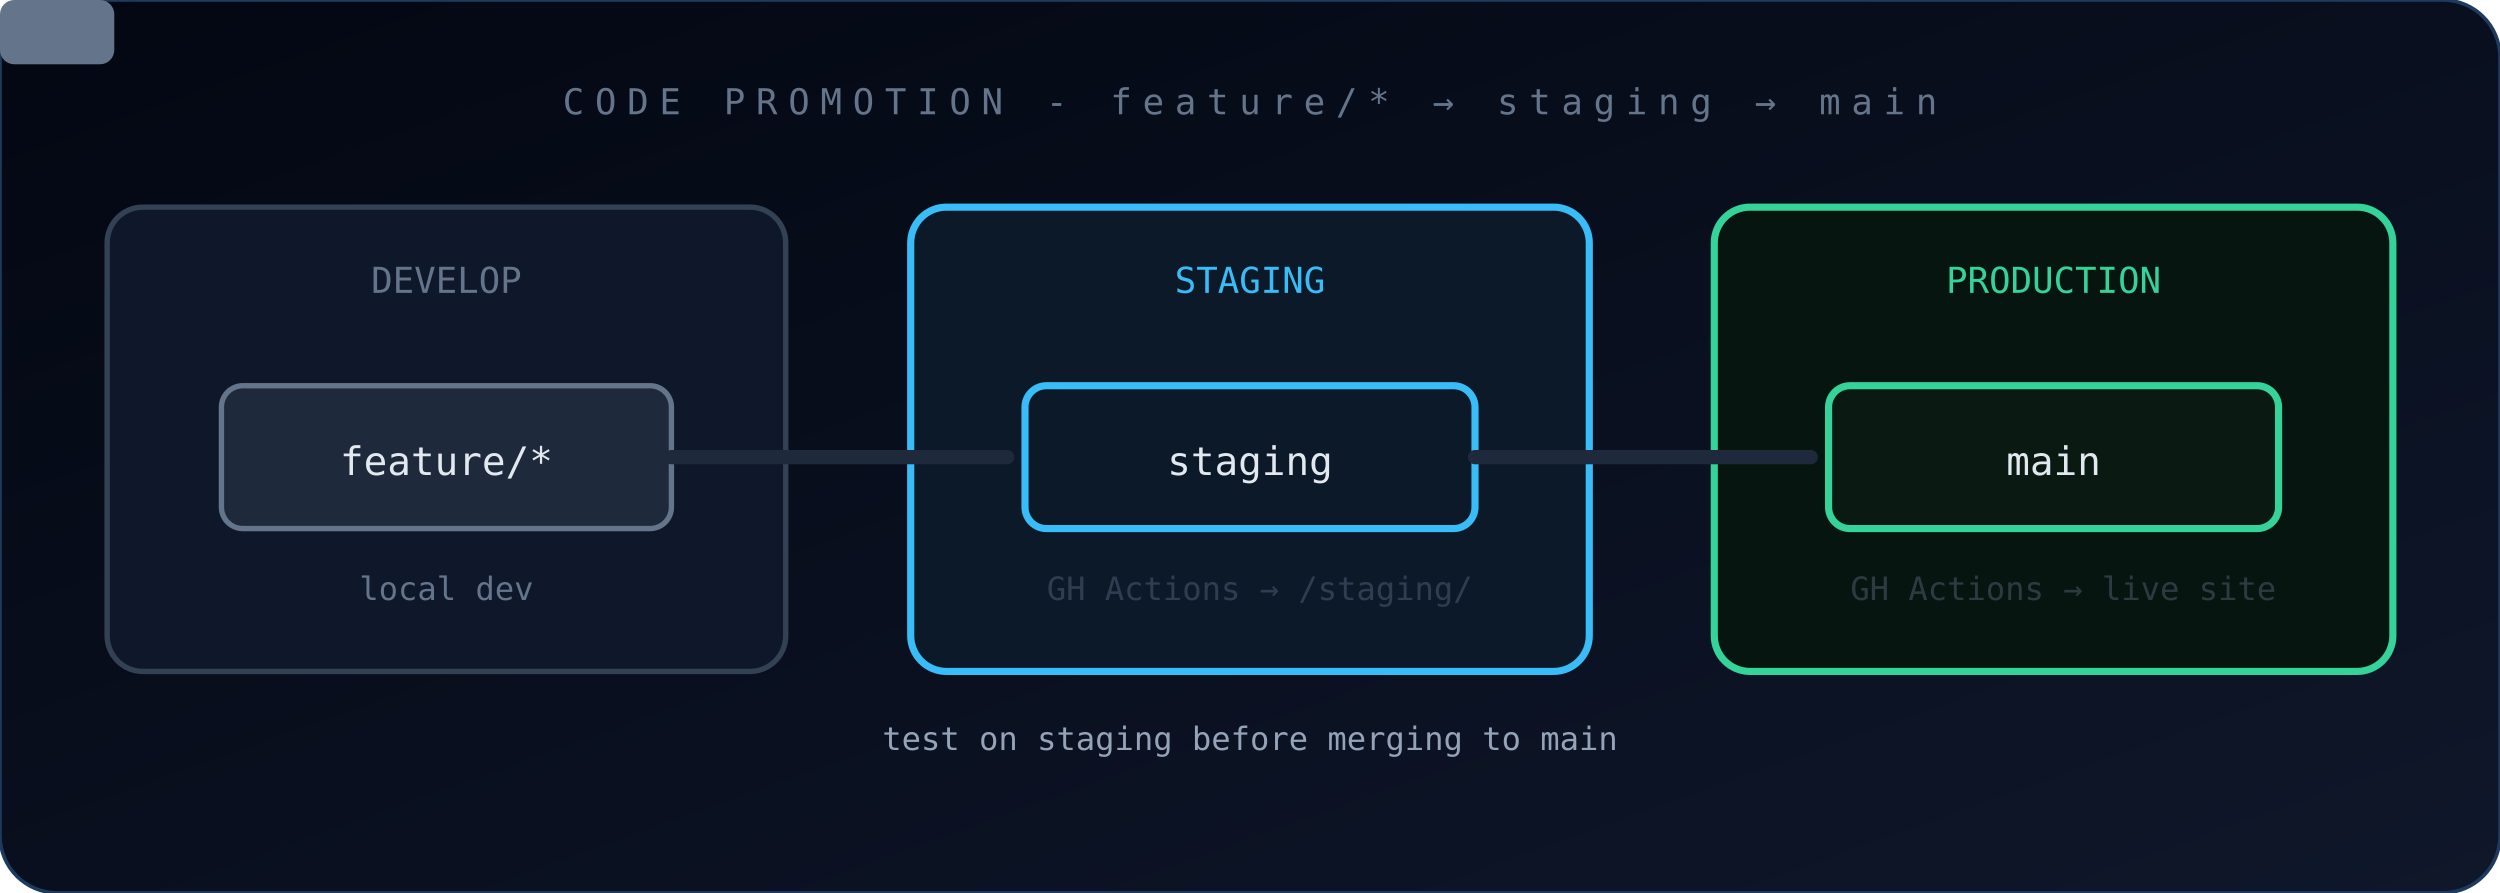
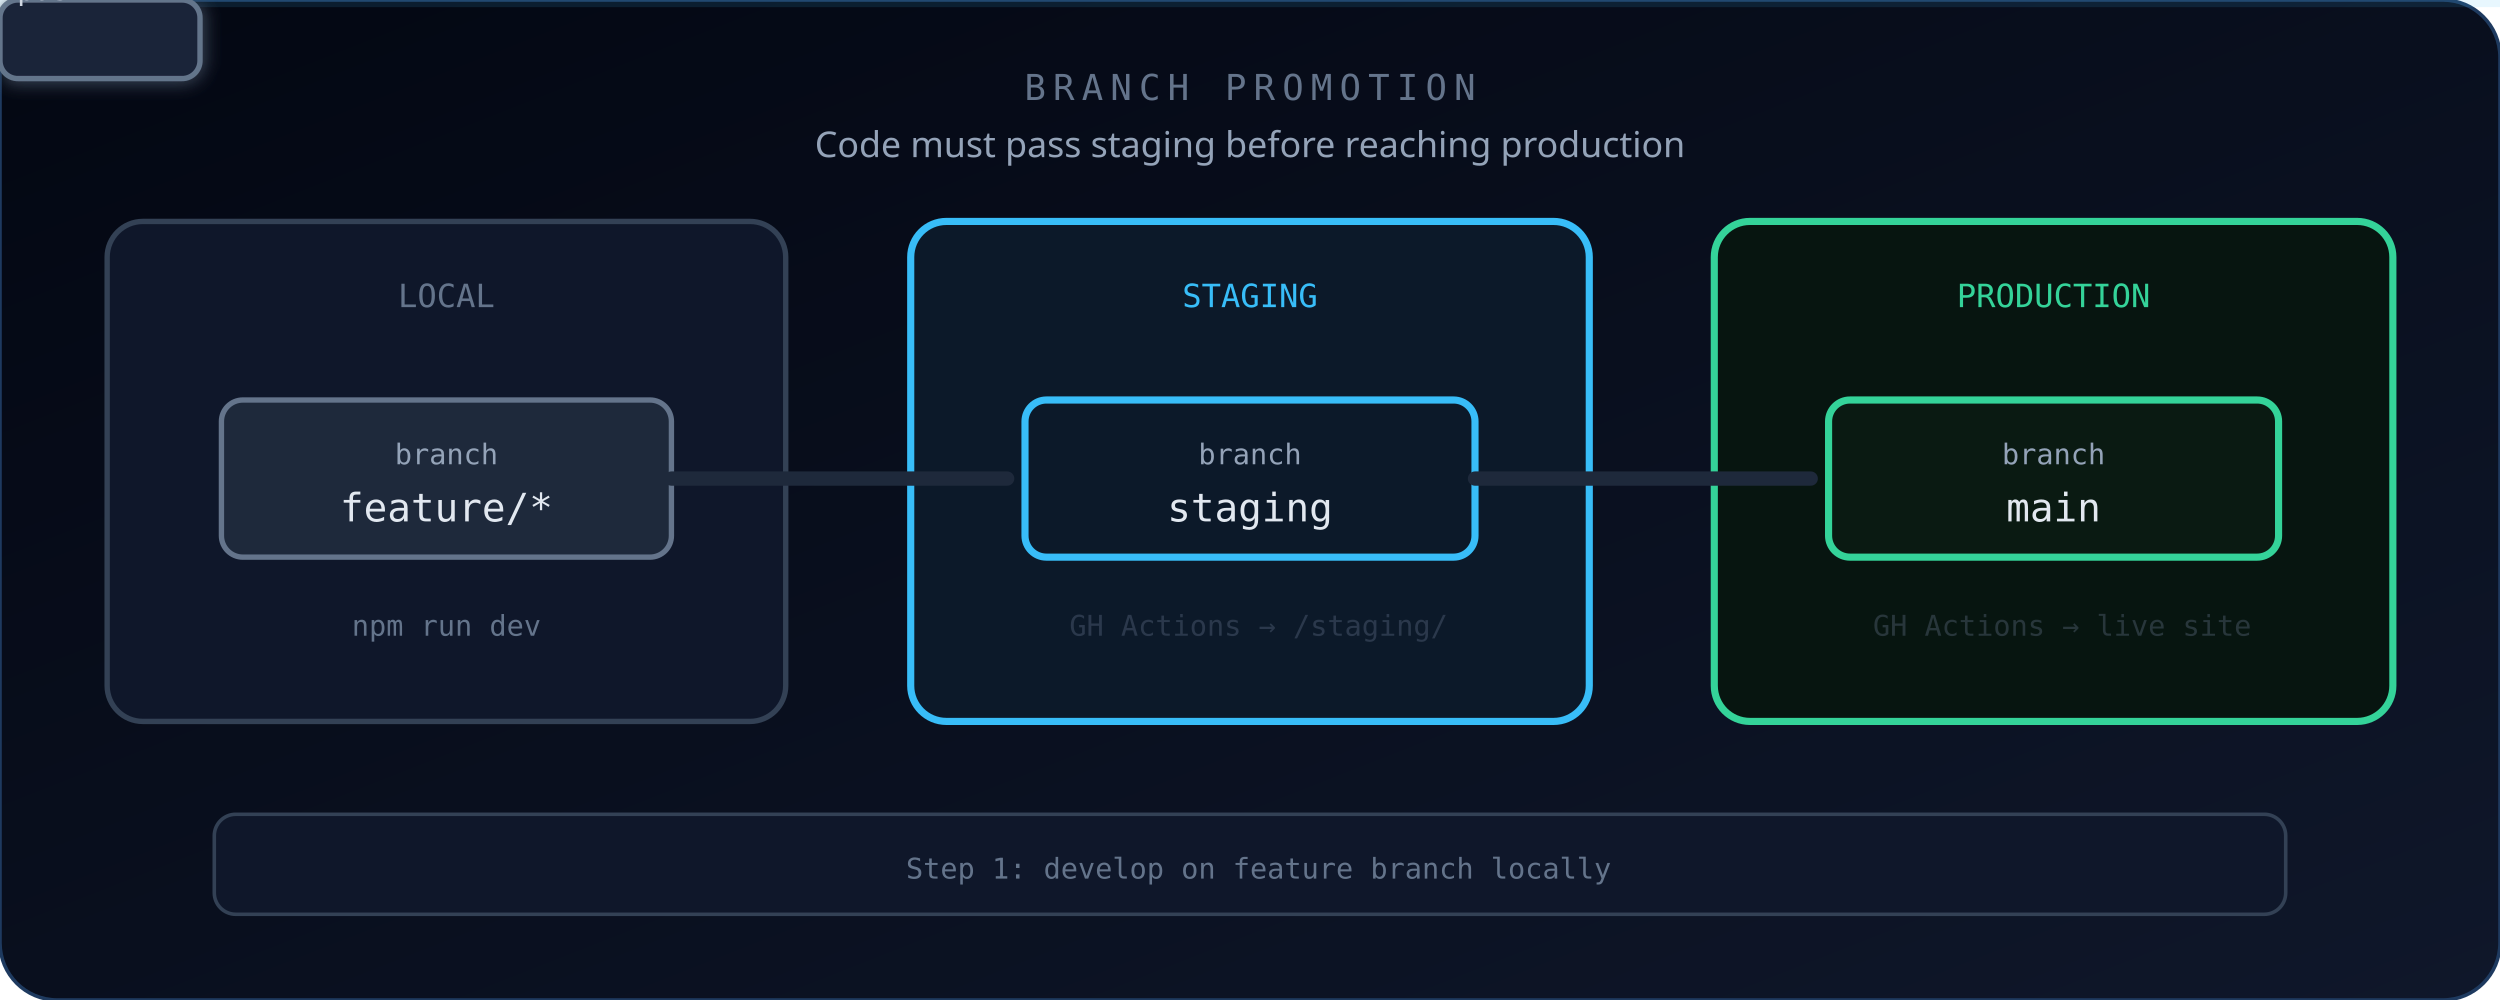
- <svg xmlns="http://www.w3.org/2000/svg" viewBox="0 0 700 250" role="img" aria-label="Deploy branches: feature to staging to production">
+ <svg xmlns="http://www.w3.org/2000/svg" viewBox="0 0 700 280" role="img" aria-label="Deploy branches: feature to staging to production">
  <defs>
    <linearGradient id="dp-bg" x1="0%" y1="0%" x2="100%" y2="100%">
      <stop offset="0%" stop-color="#030712" />
      <stop offset="100%" stop-color="#0f172a" />
    </linearGradient>
-     <marker id="dp-a1" markerWidth="8" markerHeight="8" refX="6" refY="3" orient="auto">
-       <path d="M0,0 L6,3 L0,6 Z" fill="#38bdf8" />
-     </marker>
-     <marker id="dp-a2" markerWidth="8" markerHeight="8" refX="6" refY="3" orient="auto">
-       <path d="M0,0 L6,3 L0,6 Z" fill="#34d399" />
-     </marker>
+     <filter id="dp-glow" x="-50%" y="-50%" width="200%" height="200%">
+       <feGaussianBlur stdDeviation="2.5" result="b" />
+       <feMerge>
+         <feMergeNode in="b" />
+         <feMergeNode in="SourceGraphic" />
+       </feMerge>
+     </filter>
  </defs>
-   <rect width="700" height="250" rx="16" fill="url(#dp-bg)" stroke="#1e3a5f" />
-   <text x="350" y="32" text-anchor="middle" fill="#64748b" font-family="ui-monospace,monospace" font-size="10" letter-spacing="3">CODE PROMOTION  -  feature/* → staging → main</text>
-   <rect x="30" y="58" width="190" height="130" rx="10" fill="#0f172a" stroke="#334155" stroke-width="1.5">
-     <animate attributeName="stroke-opacity" values="1;1;0.4;0.4;0.4;1" keyTimes="0;0.12;0.16;0.84;0.88;1" dur="10s" repeatCount="indefinite" />
+   <rect width="700" height="280" rx="16" fill="url(#dp-bg)" stroke="#1e3a5f" />
+   <rect x="0" width="700" height="2" fill="#38bdf8" opacity="0.12">
+     <animate attributeName="y" values="-4;284;-4" dur="5s" repeatCount="indefinite" />
  </rect>
-   <rect x="255" y="58" width="190" height="130" rx="10" fill="#0c1929" stroke="#38bdf8" stroke-width="2">
-     <animate attributeName="stroke-opacity" values="0.4;0.4;1;1;0.4;0.4" keyTimes="0;0.28;0.32;0.64;0.68;1" dur="10s" repeatCount="indefinite" />
+   <text x="350" y="28" text-anchor="middle" fill="#64748b" font-family="ui-monospace,monospace" font-size="10" letter-spacing="2">BRANCH PROMOTION</text>
+   <text x="350" y="44" text-anchor="middle" fill="#94a3b8" font-family="system-ui,sans-serif" font-size="10">Code must pass staging before reaching production</text>
+   <rect x="30" y="62" width="190" height="140" rx="10" fill="#0f172a" stroke="#334155" stroke-width="1.5">
+     <animate attributeName="stroke-opacity" values="1;1;0.35;0.35;0.35;1" keyTimes="0;0.12;0.16;0.84;0.88;1" dur="10s" repeatCount="indefinite" />
  </rect>
-   <rect x="480" y="58" width="190" height="130" rx="10" fill="#071510" stroke="#34d399" stroke-width="2">
-     <animate attributeName="stroke-opacity" values="0.4;0.4;0.4;0.4;1;1" keyTimes="0;0.56;0.6;0.64;0.68;1" dur="10s" repeatCount="indefinite" />
+   <rect x="255" y="62" width="190" height="140" rx="10" fill="#0c1929" stroke="#38bdf8" stroke-width="2">
+     <animate attributeName="stroke-opacity" values="0.35;0.35;1;1;0.35;0.35" keyTimes="0;0.28;0.32;0.64;0.68;1" dur="10s" repeatCount="indefinite" />
  </rect>
-   <text x="125" y="82" text-anchor="middle" fill="#64748b" font-family="ui-monospace,monospace" font-size="10">DEVELOP</text>
-   <text x="350" y="82" text-anchor="middle" fill="#38bdf8" font-family="ui-monospace,monospace" font-size="10">STAGING</text>
-   <text x="575" y="82" text-anchor="middle" fill="#34d399" font-family="ui-monospace,monospace" font-size="10">PRODUCTION</text>
-   <rect x="62" y="108" width="126" height="40" rx="6" fill="#1e293b" stroke="#64748b" stroke-width="1.5">
-     <animate attributeName="stroke-opacity" values="1;1;0.4;0.4;0.4;1" keyTimes="0;0.12;0.16;0.84;0.88;1" dur="10s" repeatCount="indefinite" />
+   <rect x="480" y="62" width="190" height="140" rx="10" fill="#071510" stroke="#34d399" stroke-width="2">
+     <animate attributeName="stroke-opacity" values="0.35;0.35;0.35;0.35;1;1" keyTimes="0;0.56;0.6;0.64;0.68;1" dur="10s" repeatCount="indefinite" />
  </rect>
-   <text x="125" y="133" text-anchor="middle" fill="#e2e8f0" font-family="ui-monospace,monospace" font-size="11">feature/*</text>
-   <rect x="287" y="108" width="126" height="40" rx="6" fill="#0c1929" stroke="#38bdf8" stroke-width="2">
-     <animate attributeName="stroke-opacity" values="0.4;0.4;1;1;0.4;0.4" keyTimes="0;0.28;0.32;0.64;0.68;1" dur="10s" repeatCount="indefinite" />
+   <text x="125" y="86" text-anchor="middle" fill="#64748b" font-family="ui-monospace,monospace" font-size="9">LOCAL</text>
+   <text x="350" y="86" text-anchor="middle" fill="#38bdf8" font-family="ui-monospace,monospace" font-size="9">STAGING</text>
+   <text x="575" y="86" text-anchor="middle" fill="#34d399" font-family="ui-monospace,monospace" font-size="9">PRODUCTION</text>
+   <rect x="62" y="112" width="126" height="44" rx="6" fill="#1e293b" stroke="#64748b" stroke-width="1.5">
+     <animate attributeName="stroke-opacity" values="1;1;0.35;0.35;0.35;1" keyTimes="0;0.12;0.16;0.84;0.88;1" dur="10s" repeatCount="indefinite" />
  </rect>
-   <text x="350" y="133" text-anchor="middle" fill="#e2e8f0" font-family="ui-monospace,monospace" font-size="11">staging</text>
-   <rect x="512" y="108" width="126" height="40" rx="6" fill="#0a1a12" stroke="#34d399" stroke-width="2">
-     <animate attributeName="stroke-opacity" values="0.4;0.4;0.4;0.4;1;1" keyTimes="0;0.56;0.6;0.64;0.68;1" dur="10s" repeatCount="indefinite" />
+   <text x="125" y="130" text-anchor="middle" fill="#94a3b8" font-family="ui-monospace,monospace" font-size="8">branch</text>
+   <text x="125" y="146" text-anchor="middle" fill="#e2e8f0" font-family="ui-monospace,monospace" font-size="11">feature/*</text>
+   <rect x="287" y="112" width="126" height="44" rx="6" fill="#0c1929" stroke="#38bdf8" stroke-width="2">
+     <animate attributeName="stroke-opacity" values="0.35;0.35;1;1;0.35;0.35" keyTimes="0;0.28;0.32;0.64;0.68;1" dur="10s" repeatCount="indefinite" />
  </rect>
-   <text x="575" y="133" text-anchor="middle" fill="#e2e8f0" font-family="ui-monospace,monospace" font-size="11">main</text>
-   <path d="M 188 128 L 282 128" fill="none" stroke="#1e293b" stroke-width="4" stroke-linecap="round" />
-   <path d="M 413 128 L 507 128" fill="none" stroke="#1e293b" stroke-width="4" stroke-linecap="round" />
-   <path d="M 188 128 L 282 128" fill="none" stroke="#38bdf8" stroke-width="2" stroke-dasharray="6 8" opacity="0">
+   <text x="350" y="130" text-anchor="middle" fill="#94a3b8" font-family="ui-monospace,monospace" font-size="8">branch</text>
+   <text x="350" y="146" text-anchor="middle" fill="#e2e8f0" font-family="ui-monospace,monospace" font-size="11">staging</text>
+   <rect x="512" y="112" width="126" height="44" rx="6" fill="#0a1a12" stroke="#34d399" stroke-width="2">
+     <animate attributeName="stroke-opacity" values="0.35;0.35;0.35;0.35;1;1" keyTimes="0;0.56;0.6;0.64;0.68;1" dur="10s" repeatCount="indefinite" />
+   </rect>
+   <text x="575" y="130" text-anchor="middle" fill="#94a3b8" font-family="ui-monospace,monospace" font-size="8">branch</text>
+   <text x="575" y="146" text-anchor="middle" fill="#e2e8f0" font-family="ui-monospace,monospace" font-size="11">main</text>
+   <path d="M 188 134 L 282 134" fill="none" stroke="#1e293b" stroke-width="4" stroke-linecap="round" />
+   <path d="M 413 134 L 507 134" fill="none" stroke="#1e293b" stroke-width="4" stroke-linecap="round" />
+   <circle r="3" fill="#38bdf8" opacity="0">
+     <animateMotion dur="0.8s" repeatCount="indefinite" path="M 188 134 L 282 134" />
    <animate attributeName="opacity" values="0;0;1;1;0;0" keyTimes="0;0.14;0.18;0.32;0.36;1" dur="10s" repeatCount="indefinite" />
-     <animate attributeName="stroke-dashoffset" values="28;0;0;0;0;0" keyTimes="0;0.14;0.18;0.32;0.36;1" dur="10s" repeatCount="indefinite" />
-   </path>
-   <path d="M 413 128 L 507 128" fill="none" stroke="#34d399" stroke-width="2" stroke-dasharray="6 8" opacity="0">
+   </circle>
+   <circle r="3" fill="#34d399" opacity="0">
+     <animateMotion dur="0.8s" repeatCount="indefinite" path="M 413 134 L 507 134" />
    <animate attributeName="opacity" values="0;0;0;0;1;1;0;0" keyTimes="0;0.42;0.46;0.5;0.54;0.68;0.72;1" dur="10s" repeatCount="indefinite" />
-     <animate attributeName="stroke-dashoffset" values="0;0;0;28;0;0;0;0" keyTimes="0;0.42;0.46;0.5;0.68;0.72;1;1" dur="10s" repeatCount="indefinite" />
-   </path>
-   <rect width="32" height="18" rx="4" fill="#64748b">
-     <animate attributeName="x" values="95;95;312;312;537;537;95" keyTimes="0;0.1;0.22;0.42;0.54;0.86;1" dur="10s" repeatCount="indefinite" />
-     <animate attributeName="y" values="119;119;119;119;119;119;119" dur="10s" repeatCount="indefinite" />
-     <animate attributeName="fill" values="#64748b;#64748b;#38bdf8;#38bdf8;#34d399;#34d399;#64748b" keyTimes="0;0.1;0.22;0.42;0.54;0.86;1" dur="10s" repeatCount="indefinite" />
+   </circle>
+   <text x="235" y="124" text-anchor="middle" fill="#64748b" font-family="ui-monospace,monospace" font-size="7" opacity="0">
+     <animate attributeName="opacity" values="0;0;1;1;0;0" keyTimes="0;0.14;0.18;0.32;0.36;1" dur="10s" repeatCount="indefinite" />
+     merge PR
+   </text>
+   <text x="460" y="124" text-anchor="middle" fill="#64748b" font-family="ui-monospace,monospace" font-size="7" opacity="0">
+     <animate attributeName="opacity" values="0;0;0;0;1;1;0;0" keyTimes="0;0.42;0.46;0.5;0.54;0.68;0.72;1" dur="10s" repeatCount="indefinite" />
+     after QA
+   </text>
+   <g filter="url(#dp-glow)">
+     <rect width="56" height="22" rx="5" fill="#0f172a" stroke="#64748b" stroke-width="1.5">
+       <animate attributeName="x" values="97;97;304;304;529;529;97" keyTimes="0;0.1;0.22;0.42;0.54;0.86;1" dur="10s" repeatCount="indefinite" />
+       <animate attributeName="y" values="123;123;123;123;123;123;123" dur="10s" repeatCount="indefinite" />
+       <animate attributeName="stroke" values="#64748b;#64748b;#38bdf8;#38bdf8;#34d399;#34d399;#64748b" keyTimes="0;0.1;0.22;0.42;0.54;0.86;1" dur="10s" repeatCount="indefinite" />
+     </rect>
+   </g>
+   <text font-family="ui-monospace,monospace" font-size="8" fill="#e2e8f0" text-anchor="middle">
+     <animate attributeName="x" values="125;125;332;332;557;557;125" keyTimes="0;0.1;0.22;0.42;0.54;0.86;1" dur="10s" repeatCount="indefinite" />
+     <animate attributeName="y" values="138;138;138;138;138;138;138" dur="10s" repeatCount="indefinite" />
+     git push
+   </text>
+   <rect width="56" height="22" rx="5" fill="#64748b" opacity="0.15">
+     <animate attributeName="x" values="93;93;300;300;525;525;93" keyTimes="0;0.1;0.22;0.42;0.54;0.86;1" dur="10s" repeatCount="indefinite" />
+     <animate attributeName="y" values="123;123;123;123;123;123;123" dur="10s" repeatCount="indefinite" />
  </rect>
-   <text font-family="ui-monospace,monospace" font-size="7" fill="#e2e8f0" text-anchor="middle">
-     <animate attributeName="x" values="111;111;328;328;553;553;111" keyTimes="0;0.1;0.22;0.42;0.54;0.86;1" dur="10s" repeatCount="indefinite" />
-     <animate attributeName="y" values="131;131;131;131;131;131;131" dur="10s" repeatCount="indefinite" />
-     commit
-   </text>
-   <text x="125" y="168" text-anchor="middle" fill="#64748b" font-family="ui-monospace,monospace" font-size="9">local dev</text>
-   <text x="350" y="168" text-anchor="middle" fill="#64748b" font-family="ui-monospace,monospace" font-size="9" opacity="0.4">
-     <animate attributeName="opacity" values="0.4;0.4;1;1;0.4;0.4" keyTimes="0;0.28;0.32;0.64;0.68;1" dur="10s" repeatCount="indefinite" />
+   <text x="125" y="178" text-anchor="middle" fill="#64748b" font-family="ui-monospace,monospace" font-size="8">npm run dev</text>
+   <text x="350" y="178" text-anchor="middle" fill="#64748b" font-family="ui-monospace,monospace" font-size="8" opacity="0.35">
+     <animate attributeName="opacity" values="0.35;0.35;1;1;0.35;0.35" keyTimes="0;0.28;0.32;0.64;0.68;1" dur="10s" repeatCount="indefinite" />
    GH Actions → /staging/
  </text>
-   <text x="575" y="168" text-anchor="middle" fill="#64748b" font-family="ui-monospace,monospace" font-size="9" opacity="0.4">
-     <animate attributeName="opacity" values="0.4;0.4;0.4;0.4;1;1" keyTimes="0;0.56;0.6;0.64;0.68;1" dur="10s" repeatCount="indefinite" />
+   <text x="575" y="178" text-anchor="middle" fill="#64748b" font-family="ui-monospace,monospace" font-size="8" opacity="0.35">
+     <animate attributeName="opacity" values="0.35;0.35;0.35;0.35;1;1" keyTimes="0;0.56;0.6;0.64;0.68;1" dur="10s" repeatCount="indefinite" />
    GH Actions → live site
  </text>
-   <text x="350" y="210" text-anchor="middle" fill="#94a3b8" font-family="ui-monospace,monospace" font-size="9">test on staging before merging to main</text>
+   <text x="125" y="198" text-anchor="middle" fill="#475569" font-family="ui-monospace,monospace" font-size="8" opacity="0">
+     <animate attributeName="opacity" values="1;1;0;0;0;1" keyTimes="0;0.12;0.16;0.84;0.88;1" dur="10s" repeatCount="indefinite" />
+     BUILDING...
+   </text>
+   <text x="350" y="198" text-anchor="middle" fill="#38bdf8" font-family="ui-monospace,monospace" font-size="8" opacity="0">
+     <animate attributeName="opacity" values="0;0;1;1;0;0" keyTimes="0;0.28;0.32;0.64;0.68;1" dur="10s" repeatCount="indefinite" />
+     TESTING...
+   </text>
+   <text x="575" y="198" text-anchor="middle" fill="#34d399" font-family="ui-monospace,monospace" font-size="8" opacity="0">
+     <animate attributeName="opacity" values="0;0;0;0;1;1" keyTimes="0;0.56;0.6;0.64;0.68;1" dur="10s" repeatCount="indefinite" />
+     LIVE
+   </text>
+   <rect x="60" y="228" width="580" height="28" rx="6" fill="#0f172a" stroke="#334155" />
+   <text x="350" y="246" text-anchor="middle" fill="#64748b" font-family="ui-monospace,monospace" font-size="8">
+     <animate attributeName="opacity" values="1;1;0;1;1;0;1;1" keyTimes="0;0.1;0.14;0.16;0.42;0.46;0.48;1" dur="10s" repeatCount="indefinite" />
+     Step 1: develop on feature branch locally
+   </text>
+   <text x="350" y="246" text-anchor="middle" fill="#64748b" font-family="ui-monospace,monospace" font-size="8" opacity="0">
+     <animate attributeName="opacity" values="0;0;1;1;0;0;0;0" keyTimes="0;0.22;0.26;0.42;0.46;0.96;1;1" dur="10s" repeatCount="indefinite" />
+     Step 2: merge to staging, verify on /staging/
+   </text>
+   <text x="350" y="246" text-anchor="middle" fill="#34d399" font-family="ui-monospace,monospace" font-size="8" opacity="0">
+     <animate attributeName="opacity" values="0;0;0;0;1;1;0;0" keyTimes="0;0.54;0.58;0.62;0.66;0.9;0.94;1" dur="10s" repeatCount="indefinite" />
+     Step 3: merge staging to main → customers see update
+   </text>
</svg>
